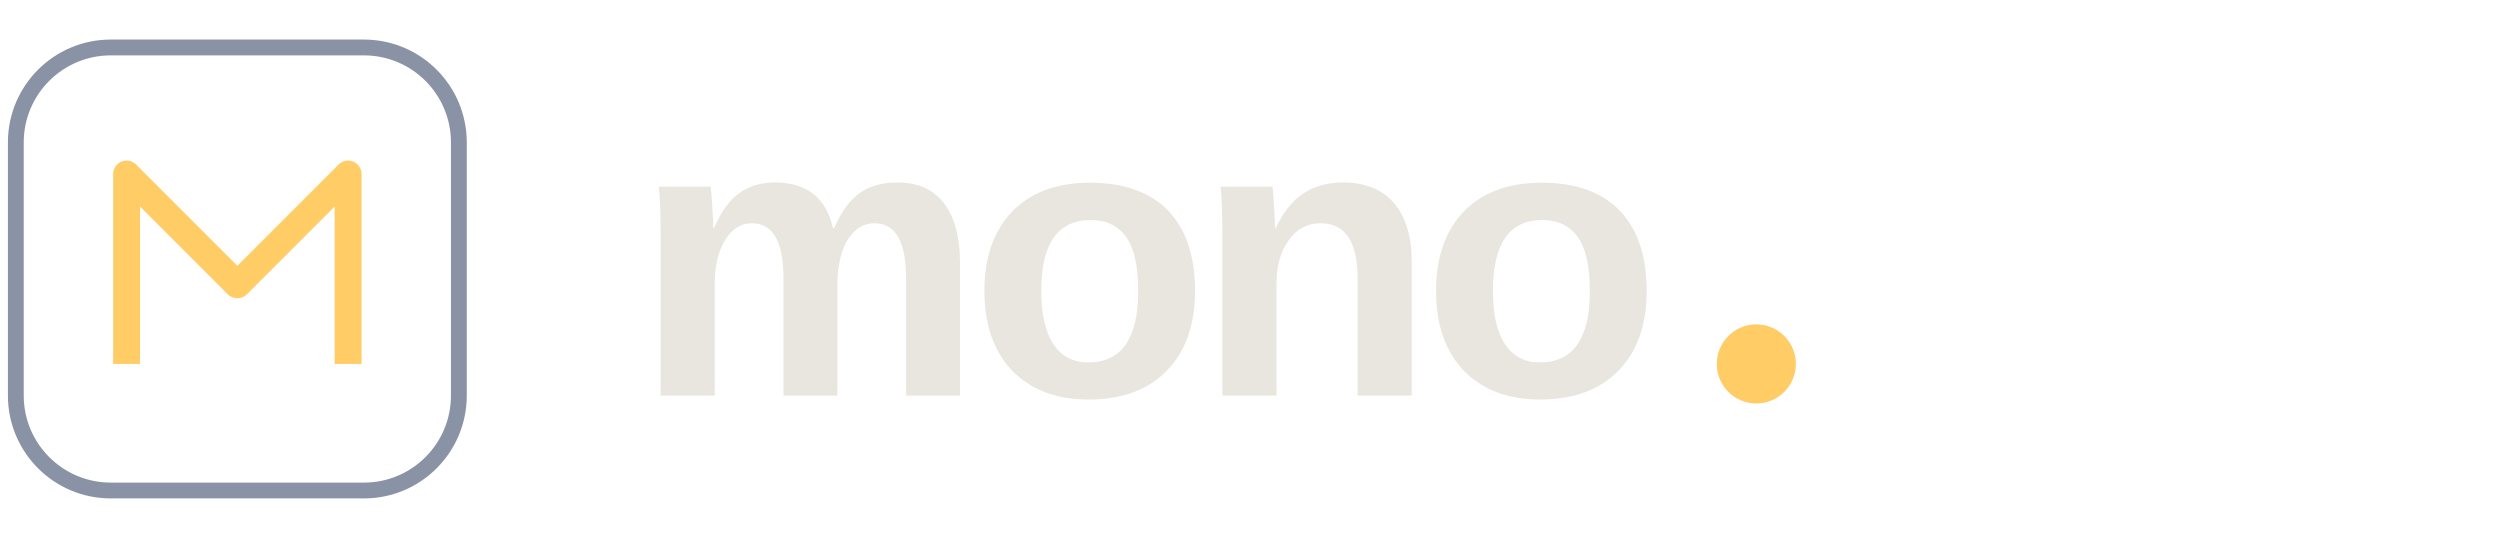
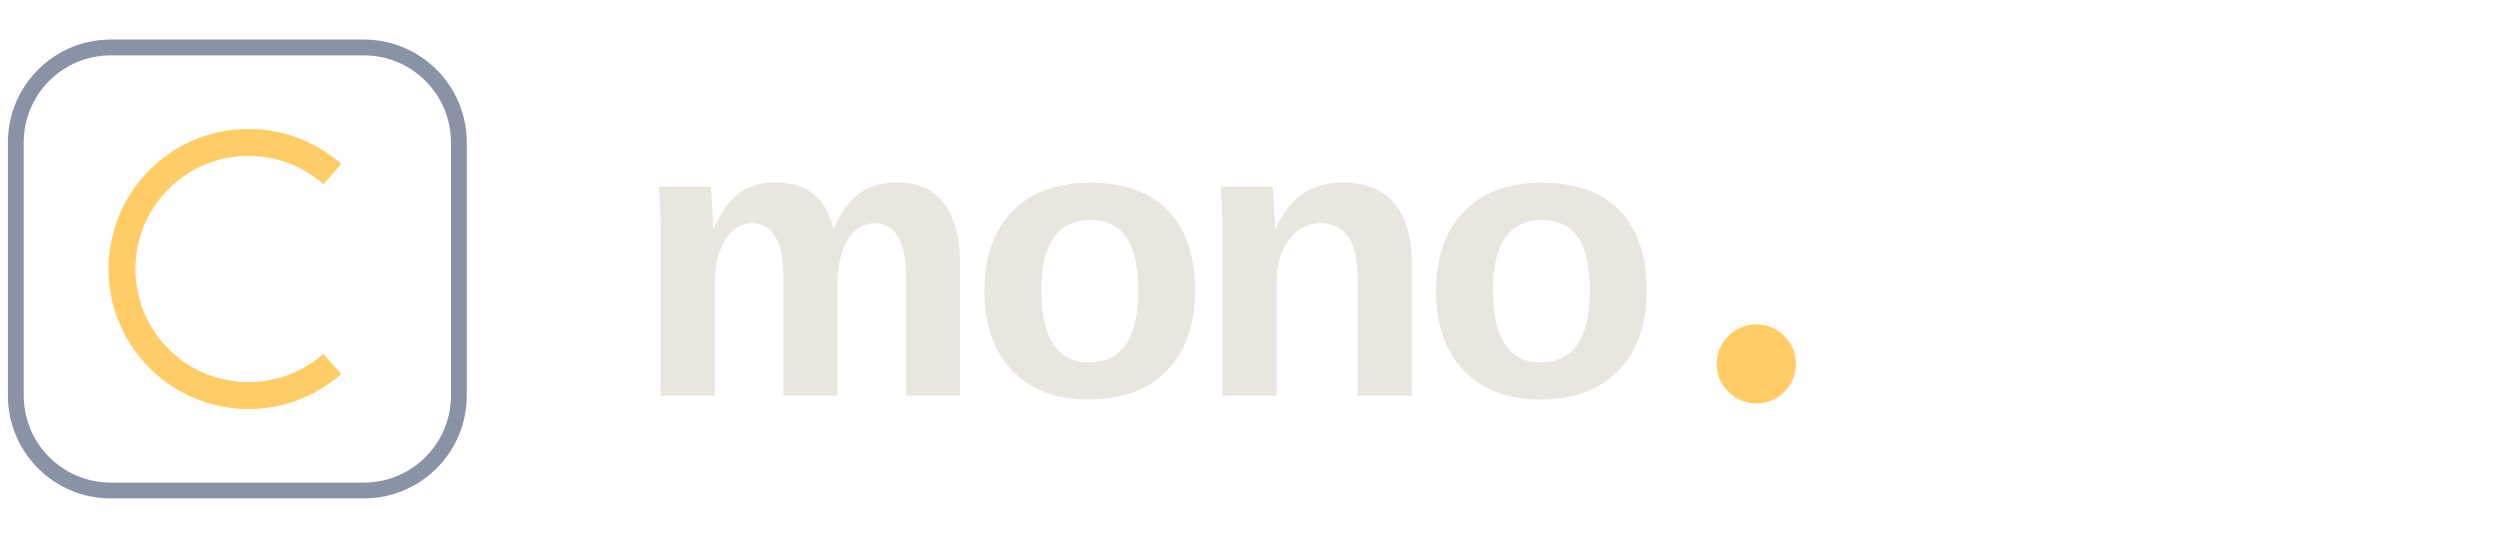
<svg xmlns="http://www.w3.org/2000/svg" width="158" height="34" viewBox="0 0 158 34">
  <rect x="1" y="3" width="28" height="28" rx="6" fill="none" stroke="#8993a5" />
-   <path d="M8 23V11l7 7 7-7v12" fill="none" stroke="#ffcc66" stroke-width="1.7" stroke-linejoin="round" />
+   <path d="M21 11a8 8 0 1 0 0 12" fill="none" stroke="#ffcc66" stroke-width="1.7" stroke-linejoin="round" />
  <text x="40" y="25" fill="#e8e6df" font-family="Arial,sans-serif" font-weight="600" font-size="25" letter-spacing="-1">mono</text>
  <circle cx="111" cy="23" r="2.5" fill="#ffcc66" />
</svg>
